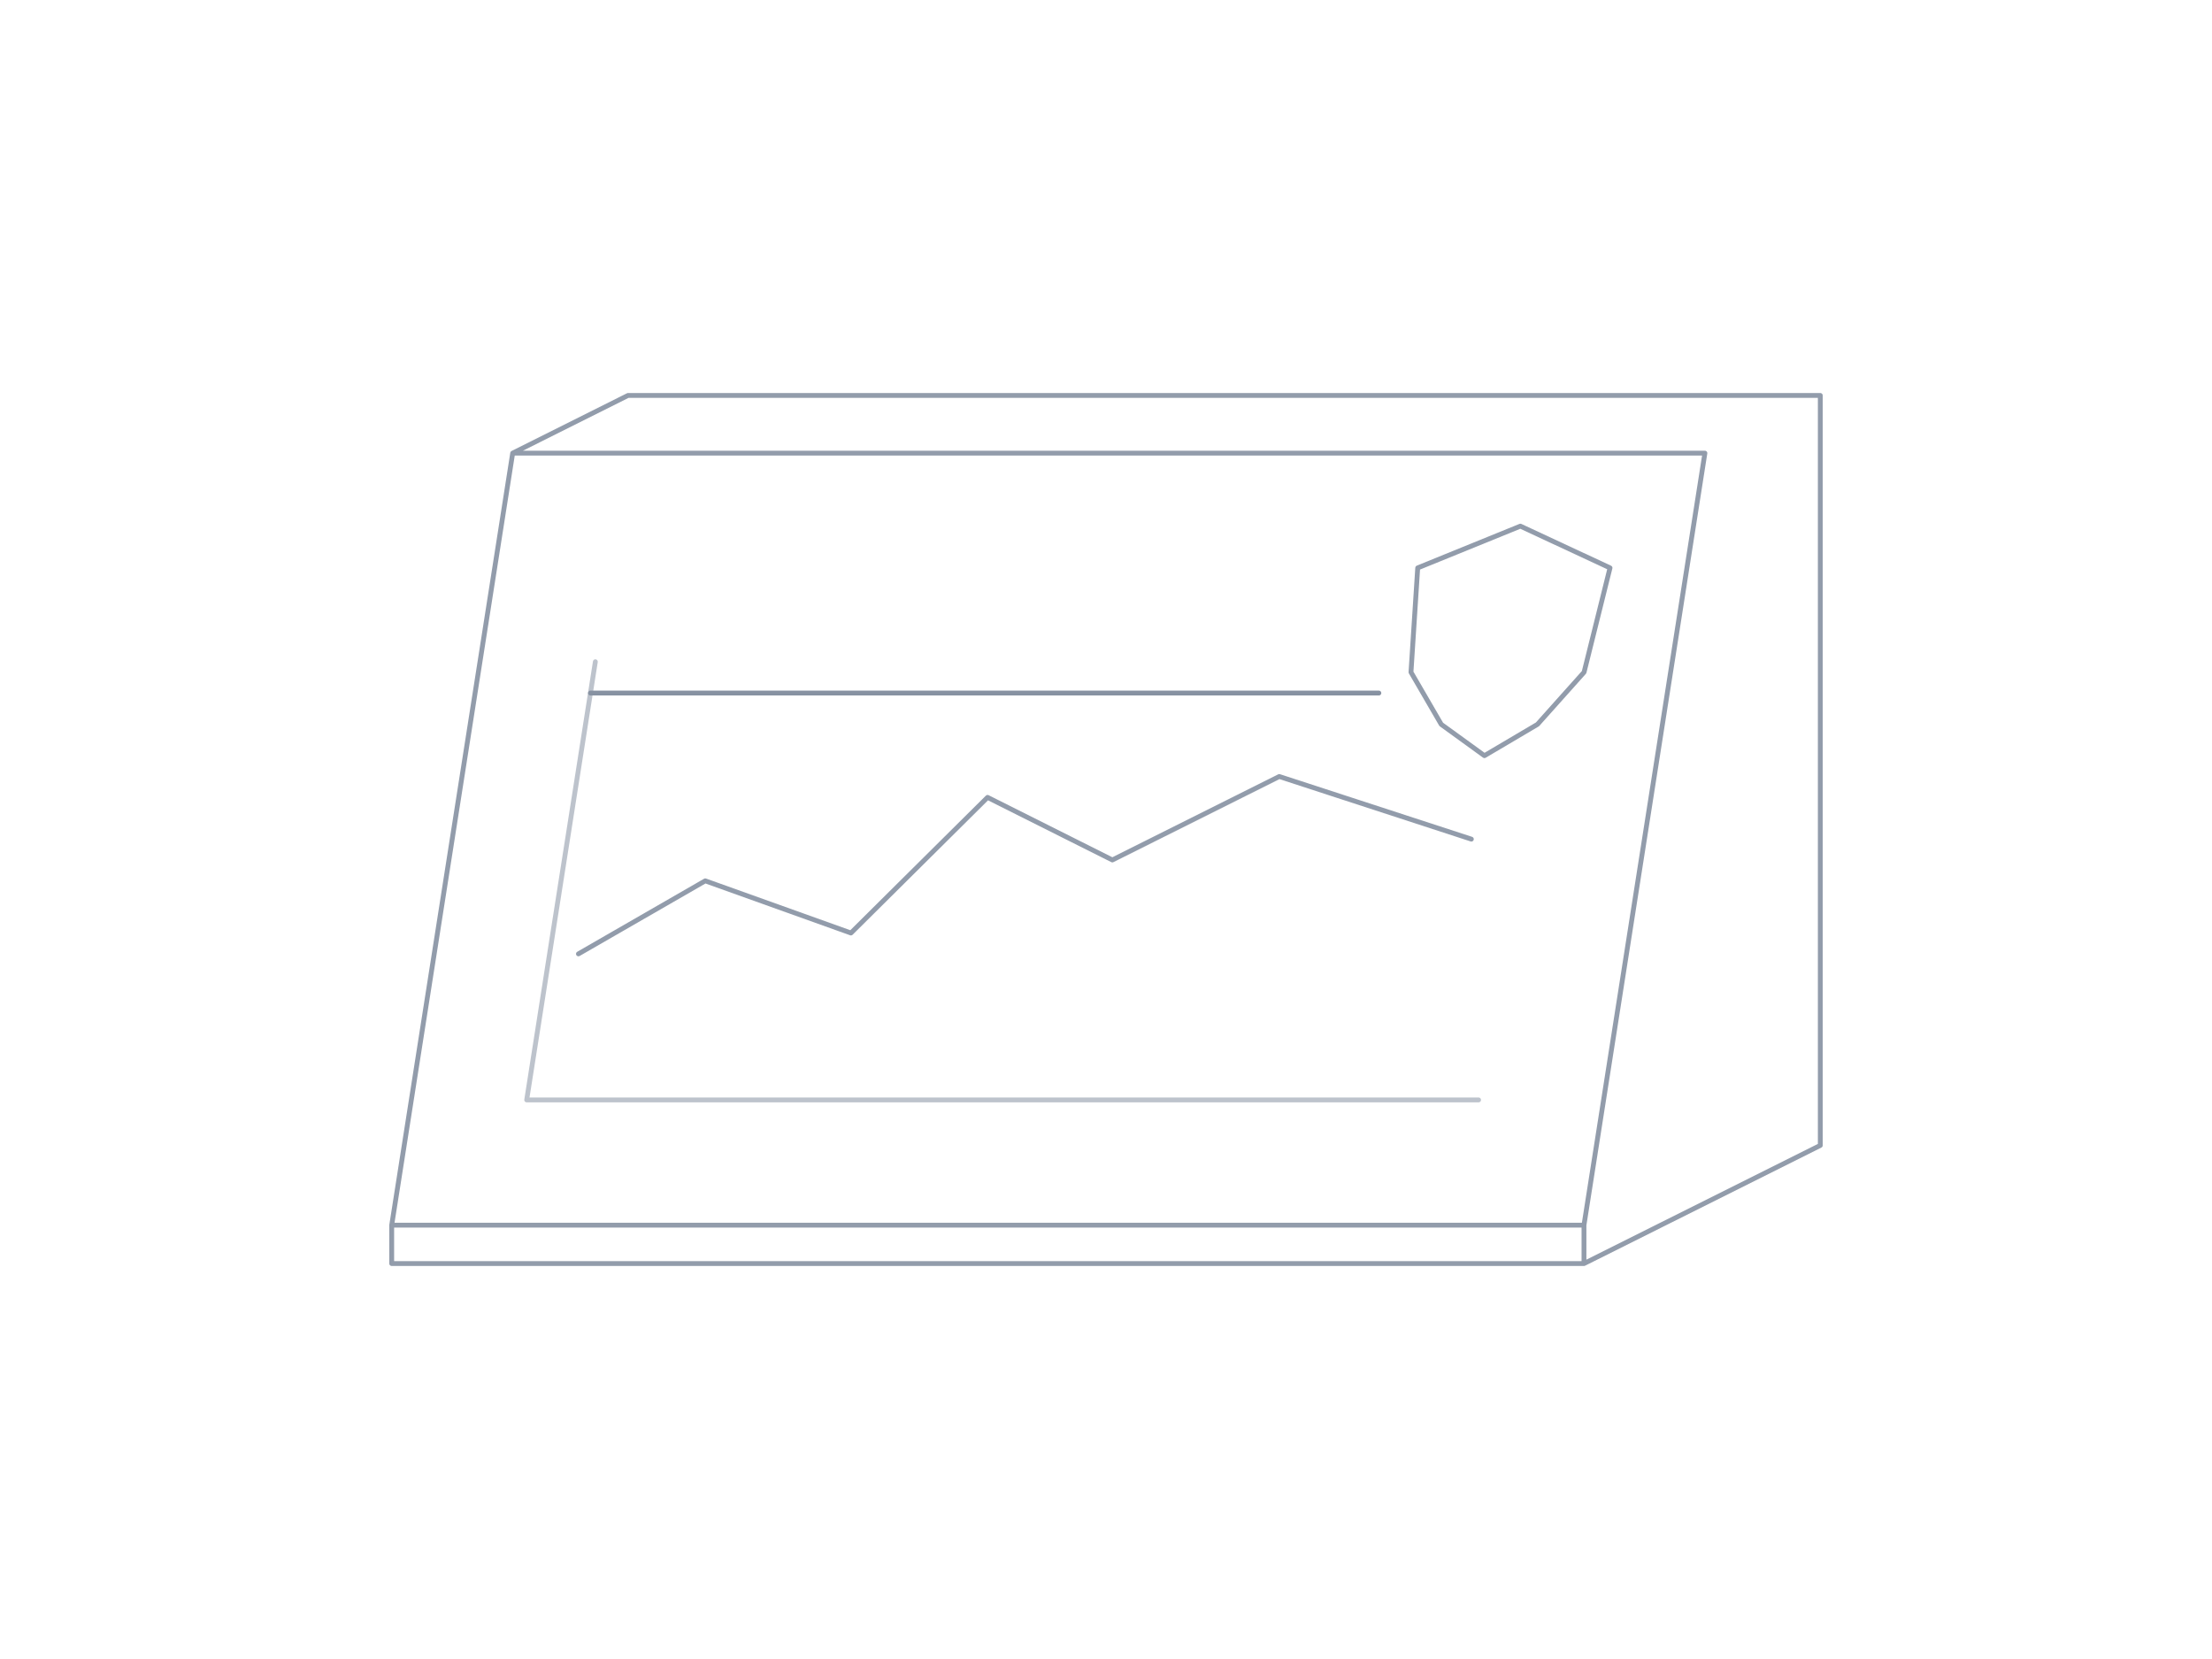
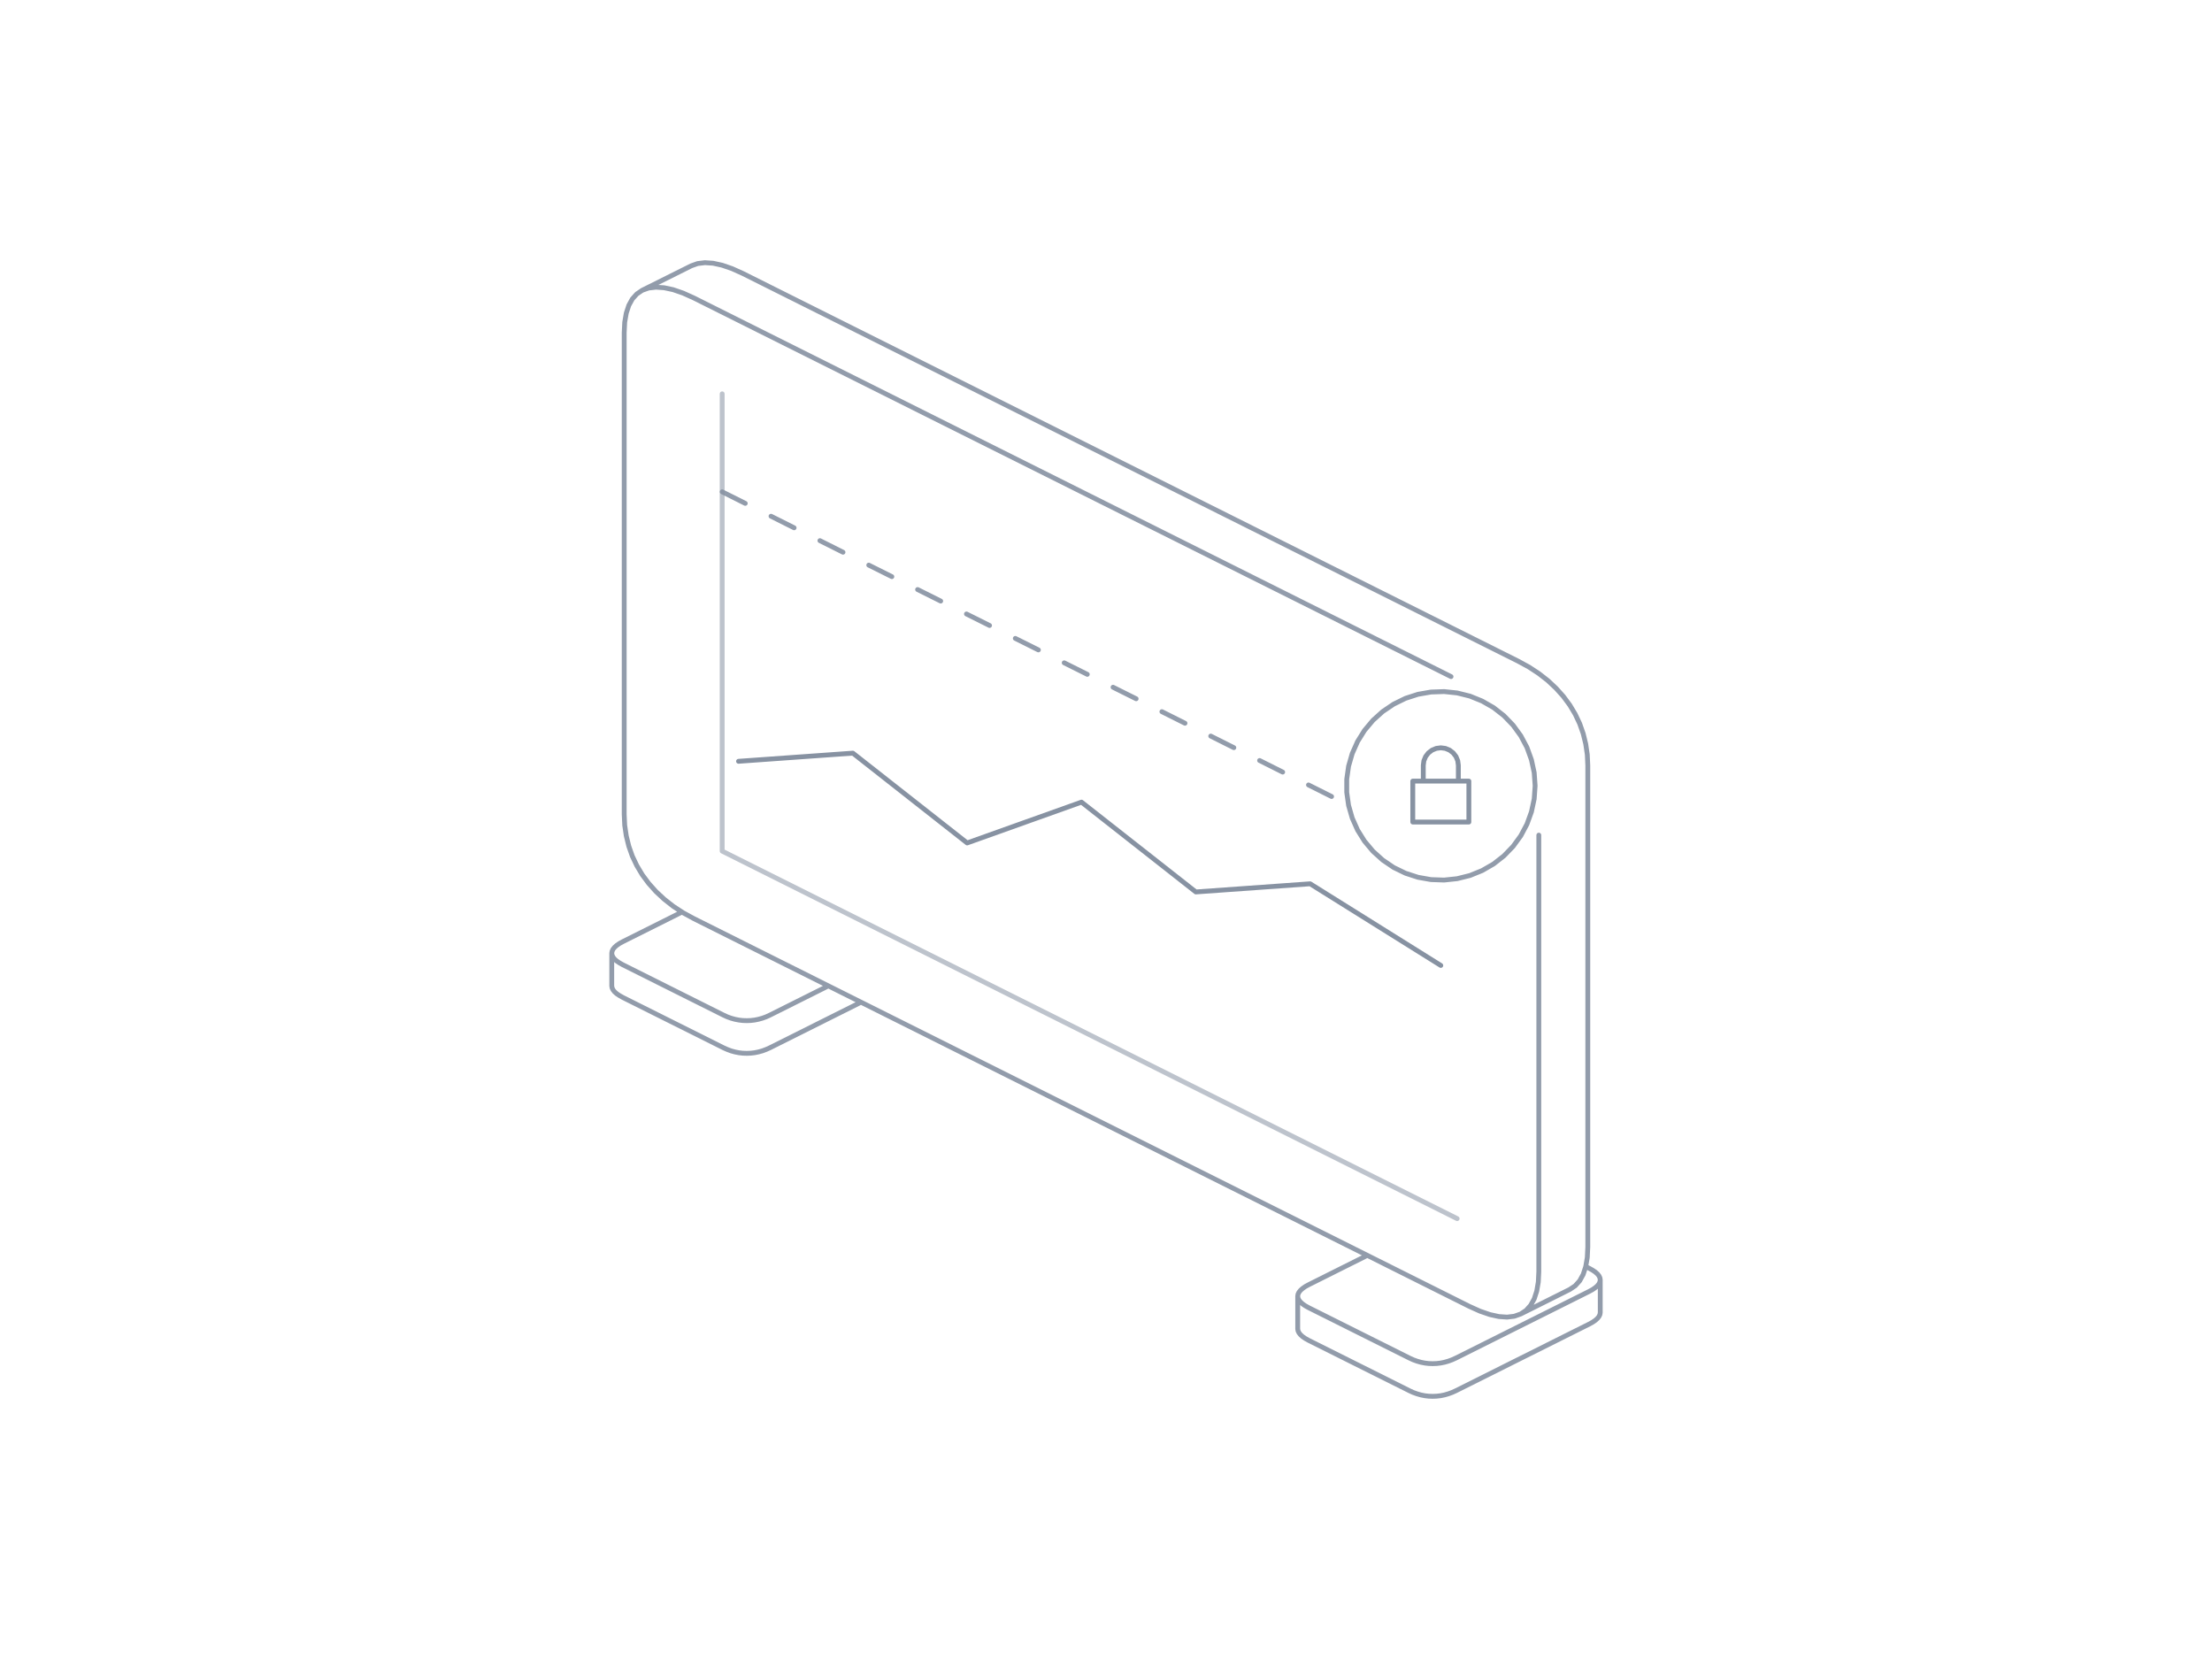
<svg xmlns="http://www.w3.org/2000/svg" viewBox="0 0 480 360" role="img" color="#8792a2" fill="none" stroke="currentColor" stroke-width="1.05" stroke-linecap="round" stroke-linejoin="round">
-   <path vector-effect="non-scaling-stroke" stroke-opacity=".55" d="M129.19,143.60 114.29,238.68 320.85,238.68" />
-   <path vector-effect="non-scaling-stroke" stroke-opacity=".9" d="M136.28,85.81 111.25,98.33 85.00,265.85 85.00,274.19 343.72,274.19 395.00,248.55 395.00,85.81 136.28,85.81 M85.00,265.85 343.72,265.85 369.96,98.33 111.25,98.33 85.00,265.85 M343.72,265.85 343.72,274.19 M125.52,206.99 153.04,191.14 184.65,202.46 214.30,173.03 241.38,186.61 277.60,168.50 319.28,182.09 M307.64,123.23 329.92,114.17 349.37,123.23 343.74,145.87 333.62,157.19 322.12,163.98 312.75,157.19 306.18,145.87 307.64,123.23" />
-   <path vector-effect="non-scaling-stroke" stroke-opacity="1" d="M128.13,150.39 299.21,150.39" />
+   <path vector-effect="non-scaling-stroke" stroke-opacity=".55" d="M156.71,85.46 156.71,184.69 316.20,264.44" />
+   <path vector-effect="non-scaling-stroke" stroke-opacity=".9" d="M147.64,198.09 135.16,204.33 134.43,204.73 133.82,205.15 133.35,205.57 133.02,205.99 132.82,206.42 132.75,206.84 132.75,213.93 132.82,214.36 133.02,214.79 133.35,215.21 133.82,215.63 134.43,216.04 135.16,216.45 157.00,227.37 157.81,227.73 158.64,228.04 159.47,228.27 160.32,228.44 161.17,228.54 162.03,228.57 162.88,228.54 163.74,228.44 164.58,228.27 165.42,228.04 166.25,227.73 167.06,227.37 186.45,217.67 M179.36,214.13 167.06,220.28 166.25,220.65 165.42,220.95 164.58,221.18 163.74,221.35 162.88,221.45 162.03,221.48 161.17,221.45 160.32,221.35 159.47,221.18 158.64,220.95 157.81,220.65 157.00,220.28 135.16,209.36 134.43,208.95 133.82,208.54 133.35,208.12 133.02,207.70 132.82,207.27 132.75,206.84 M296.31,272.61 284.02,278.76 283.28,279.16 282.68,279.58 282.21,279.99 281.87,280.42 281.67,280.84 281.60,281.27 281.60,288.36 281.67,288.79 281.87,289.21 282.21,289.64 282.68,290.06 283.28,290.47 284.02,290.88 305.85,301.79 306.66,302.16 307.49,302.46 308.33,302.70 309.18,302.87 310.03,302.97 310.88,303.00 311.74,302.97 312.59,302.87 313.44,302.70 314.28,302.46 315.10,302.16 315.92,301.79 344.84,287.33 345.57,286.93 346.18,286.51 346.65,286.09 346.98,285.67 347.18,285.24 347.25,284.82 347.25,277.73 347.18,277.30 346.98,276.87 346.65,276.45 346.18,276.03 345.57,275.62 344.84,275.21 344.42,275.00 M347.25,277.73 347.18,278.15 346.98,278.58 346.65,279.00 346.18,279.42 345.57,279.84 344.84,280.24 315.92,294.70 315.10,295.07 314.28,295.37 313.44,295.61 312.59,295.78 311.74,295.88 310.88,295.91 310.03,295.88 309.18,295.78 308.33,295.61 307.49,295.37 306.66,295.07 305.85,294.70 284.02,283.79 283.28,283.38 282.68,282.97 282.21,282.55 281.87,282.13 281.67,281.70 281.60,281.27 M139.37,62.99 138.19,63.79 137.21,64.88 136.45,66.27 135.90,67.95 135.56,69.93 135.45,72.20 135.45,176.68 135.56,179.07 135.90,181.38 136.45,183.62 137.21,185.78 138.19,187.84 139.37,189.82 140.76,191.69 142.34,193.46 144.11,195.11 146.07,196.65 148.22,198.06 150.55,199.33 318.82,283.47 321.15,284.52 323.30,285.26 325.26,285.69 327.03,285.81 328.61,285.62 329.99,285.13 340.63,279.81 341.81,279.02 342.79,277.93 343.55,276.54 344.10,274.85 344.44,272.87 344.55,270.60 344.55,166.12 344.44,163.74 344.10,161.43 343.55,159.19 342.79,157.03 341.81,154.96 340.63,152.99 339.24,151.11 337.66,149.35 335.89,147.69 333.93,146.16 331.78,144.75 329.45,143.48 161.18,59.34 158.85,58.29 156.70,57.55 154.74,57.12 152.97,57.00 151.39,57.19 150.01,57.68 139.37,62.99 M318.82,283.47 321.15,284.52 323.30,285.26 325.26,285.69 327.03,285.81 328.61,285.62 329.99,285.13 331.18,284.34 332.15,283.25 332.92,281.86 333.47,280.17 333.81,278.19 333.92,275.92 333.92,181.22 M314.87,146.82 150.55,64.65 148.22,63.60 146.07,62.86 144.11,62.44 142.34,62.32 140.76,62.50 139.37,62.99 138.19,63.79 137.21,64.88 136.45,66.27 135.90,67.95 135.56,69.93 135.45,72.20 135.45,176.68 135.56,179.07 135.90,181.38 136.45,183.62 137.21,185.78 138.19,187.84 139.37,189.82 140.76,191.69 142.34,193.46 144.11,195.11 146.07,196.65 148.22,198.06 150.55,199.33 318.82,283.47 M156.71,106.72 161.72,109.23 M167.31,112.02 172.32,114.53 M177.92,117.32 182.93,119.83 M188.52,122.63 193.53,125.13 M199.12,127.93 204.13,130.43 M209.72,133.23 214.73,135.73 M220.32,138.53 225.33,141.03 M230.93,143.83 235.94,146.33 M241.53,149.13 246.54,151.63 M252.13,154.43 257.14,156.94 M262.73,159.73 267.74,162.24 M273.33,165.03 278.34,167.54 M283.94,170.33 288.95,172.84 M313.37,150.07 310.52,150.17 307.70,150.66 304.99,151.54 302.42,152.80 300.06,154.39 297.94,156.30 296.10,158.49 294.59,160.91 293.43,163.52 292.64,166.26 292.24,169.09 292.24,171.94 292.64,174.77 293.43,177.52 294.59,180.12 296.10,182.54 297.94,184.73 300.06,186.64 302.42,188.24 304.99,189.49 307.70,190.37 310.52,190.87 313.37,190.97 316.21,190.67 318.98,189.98 321.62,188.91 324.10,187.48 326.35,185.72 328.33,183.67 330.01,181.36 331.35,178.84 332.32,176.16 332.92,173.36 333.12,170.52 332.92,167.67 332.32,164.88 331.35,162.19 330.01,159.67 328.33,157.36 326.35,155.31 324.10,153.55 321.62,152.13 318.98,151.06 316.21,150.37 313.37,150.07 M333.12,170.52 332.92,167.67 332.32,164.88 331.35,162.19 330.01,159.67 328.33,157.36 326.35,155.31 324.10,153.55 321.62,152.13 318.98,151.06 316.21,150.37 313.37,150.07 310.52,150.17 307.70,150.66 304.99,151.54 302.42,152.80 300.06,154.39 297.94,156.30 296.10,158.49 294.59,160.91 293.43,163.52 292.64,166.26 292.24,169.09 292.24,171.94 292.64,174.77 293.43,177.52 294.59,180.12 296.10,182.54 297.94,184.73 300.06,186.64 302.42,188.24 304.99,189.49 307.70,190.37 310.52,190.87 313.37,190.97 316.21,190.67 318.98,189.98 321.62,188.91 324.10,187.48 326.35,185.72 328.33,183.67 330.01,181.36 331.35,178.84 332.32,176.16 332.92,173.36 333.12,170.52" />
+   <path vector-effect="non-scaling-stroke" stroke-opacity="1" d="M160.26,165.20 185.07,163.43 209.87,182.92 234.68,174.06 259.49,193.55 284.30,191.78 312.65,209.50 M306.57,178.38 318.74,178.38 318.74,169.50 306.57,169.50 306.57,178.38 M316.46,169.50 316.46,166.08 316.33,165.09 315.95,164.17 315.35,163.39 314.56,162.78 313.64,162.40 312.65,162.27 311.67,162.40 310.75,162.78 309.96,163.39 309.36,164.17 308.98,165.09 308.85,166.08 308.85,169.50" />
</svg>
